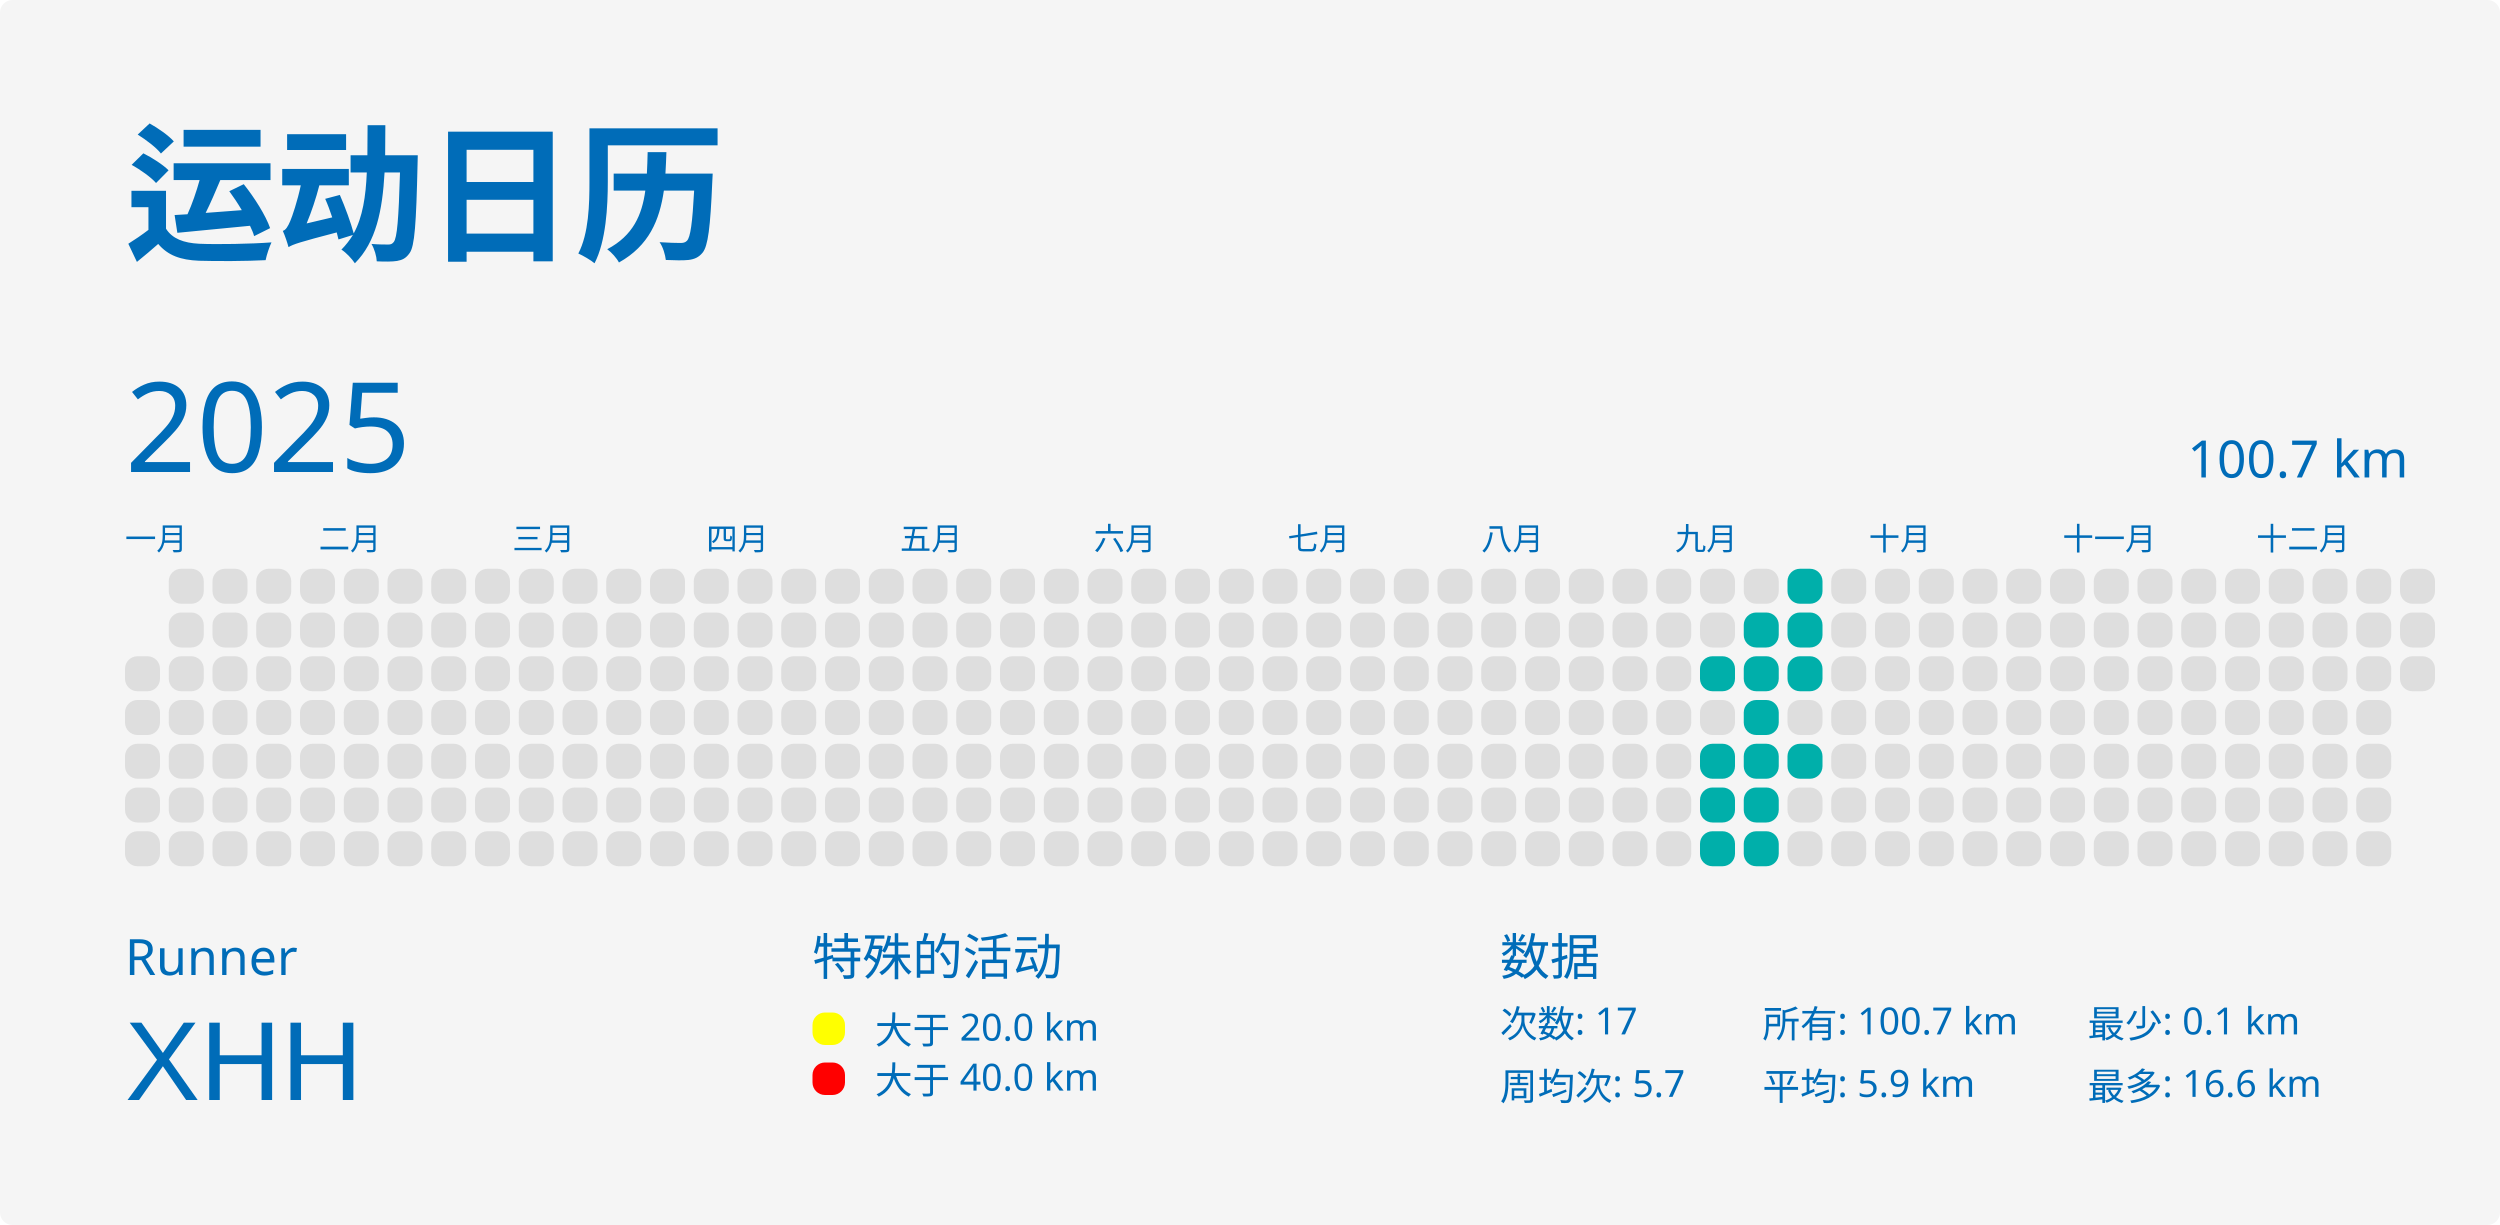
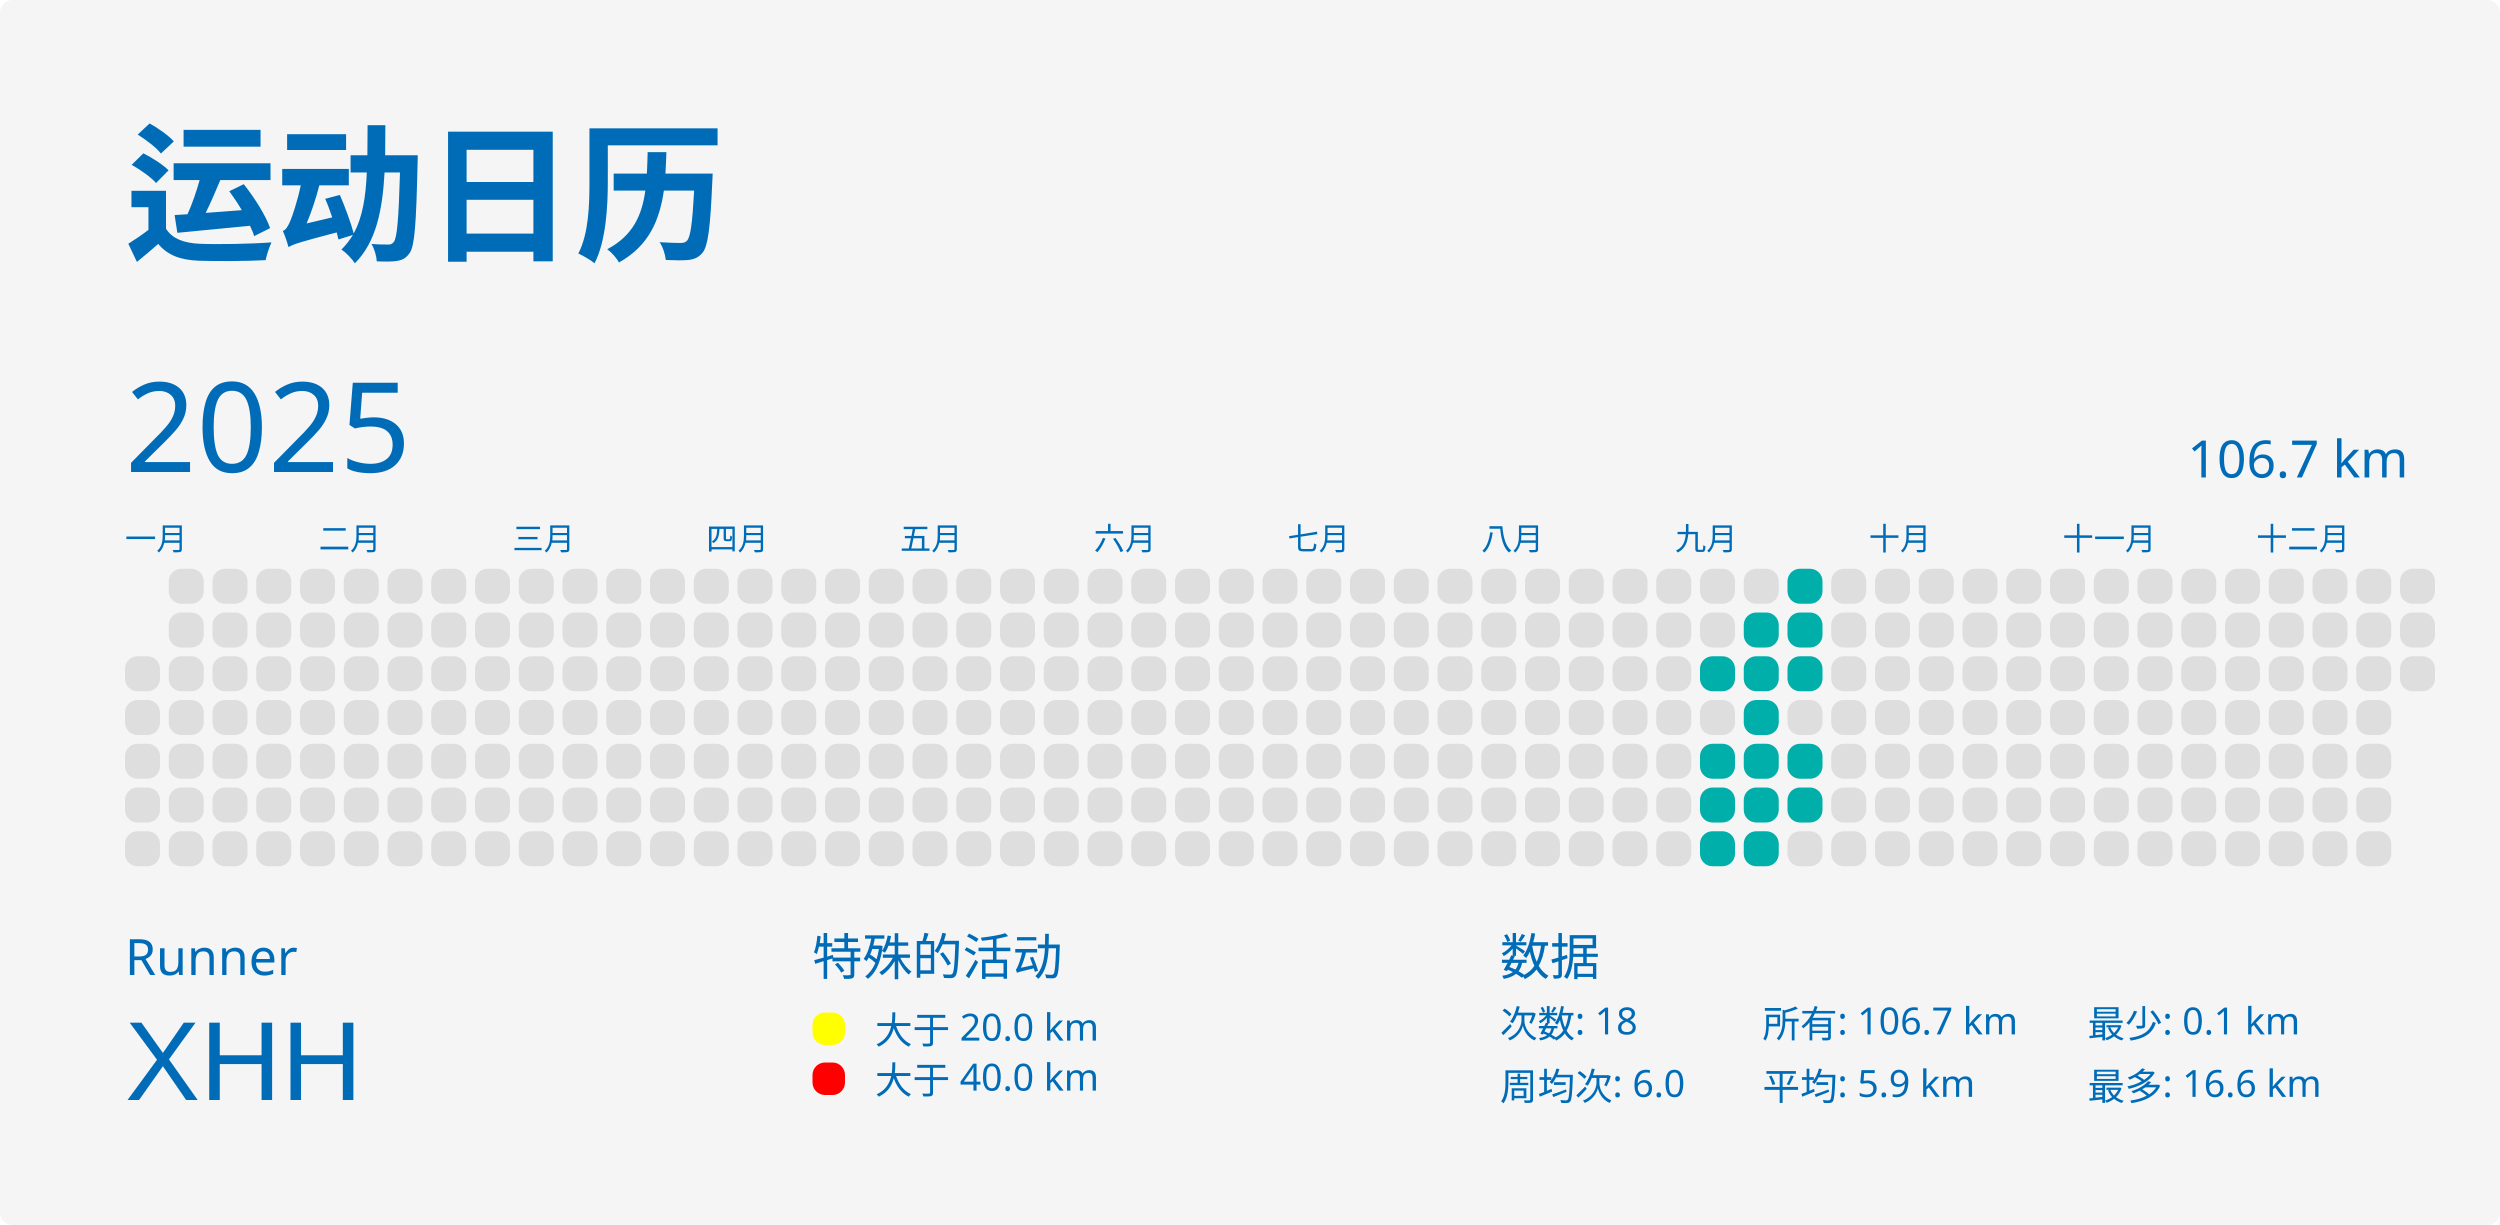
<svg xmlns="http://www.w3.org/2000/svg" baseProfile="full" height="98mm" version="1.1" viewBox="0,0,200,98" width="200mm">
  <defs />
  <rect fill="#f5f5f5" height="98" rx="1" ry="1" width="200" x="0" y="0" />
  <text fill="#006cb8" style="font-size:12px; font-family:MGI-Regular; font-weight:bold;" x="10" y="20">运动日历</text>
  <text fill="#006cb8" style="font-size:4px; font-family:MGI-Regular" x="10" y="78">Runner</text>
  <text fill="#006cb8" style="font-size:9px; font-family:Arial" x="10" y="88">XHH</text>
  <text fill="#006cb8" style="font-size:4px; font-family:MGI-Regular" x="65" y="78">特殊的活动</text>
  <rect fill="yellow" height="2.6" rx="1" ry="1" width="2.6" x="65" y="81" />
  <text fill="#006cb8" style="font-size:3px; font-family:MGI-Regular" x="70" y="83.5">大于 20.0 km</text>
  <rect fill="red" height="2.6" rx="1" ry="1" width="2.6" x="65" y="85" />
  <text fill="#006cb8" style="font-size:3px; font-family:MGI-Regular" x="70" y="87.5">大于 40.0 km</text>
  <text fill="#006cb8" style="font-size:4px; font-family:MGI-Regular" x="120" y="78">数据</text>
-   <text fill="#006cb8" style="font-size:3px; font-family:MGI-Regular" x="120" y="83">次数: 17</text>
-   <text fill="#006cb8" style="font-size:3px; font-family:MGI-Regular" x="120" y="88">周均次: 5.7</text>
-   <text fill="#006cb8" style="font-size:3px; font-family:MGI-Regular" x="141" y="83">所有: 100.7 km</text>
+   <text fill="#006cb8" style="font-size:3px; font-family:MGI-Regular" x="120" y="83">次数: 18</text>
+   <text fill="#006cb8" style="font-size:3px; font-family:MGI-Regular" x="120" y="88">周均次: 6.0</text>
+   <text fill="#006cb8" style="font-size:3px; font-family:MGI-Regular" x="141" y="83">所有: 106.7 km</text>
  <text fill="#006cb8" style="font-size:3px; font-family:MGI-Regular" x="141" y="88">平均: 5.9 km</text>
  <text fill="#006cb8" style="font-size:3px; font-family:MGI-Regular" x="167" y="83">最少: 0.1 km</text>
  <text fill="#006cb8" style="font-size:3px; font-family:MGI-Regular" x="167" y="88">最多: 16.6 km</text>
  <text dominant-baseline="hanging" fill="#006cb8" style="font-size:10.0px; font-family:MGI-Regular;" x="10" y="30">2025</text>
-   <text dominant-baseline="hanging" fill="#006cb8" style="font-size:4.125px; font-family:MGI-Regular;" x="175" y="35">100.7 km</text>
+   <text dominant-baseline="hanging" fill="#006cb8" style="font-size:4.125px; font-family:MGI-Regular;" x="175" y="35">106.7 km</text>
  <text fill="#006cb8" style="font-size:2.5px; font-family:MGI-Regular" x="10.0" y="44">一月</text>
  <text fill="#006cb8" style="font-size:2.5px; font-family:MGI-Regular" x="25.5" y="44">二月</text>
  <text fill="#006cb8" style="font-size:2.5px; font-family:MGI-Regular" x="41.0" y="44">三月</text>
  <text fill="#006cb8" style="font-size:2.5px; font-family:MGI-Regular" x="56.5" y="44">四月</text>
  <text fill="#006cb8" style="font-size:2.5px; font-family:MGI-Regular" x="72.0" y="44">五月</text>
  <text fill="#006cb8" style="font-size:2.5px; font-family:MGI-Regular" x="87.5" y="44">六月</text>
  <text fill="#006cb8" style="font-size:2.5px; font-family:MGI-Regular" x="103.0" y="44">七月</text>
  <text fill="#006cb8" style="font-size:2.5px; font-family:MGI-Regular" x="118.5" y="44">八月</text>
  <text fill="#006cb8" style="font-size:2.5px; font-family:MGI-Regular" x="134.0" y="44">九月</text>
  <text fill="#006cb8" style="font-size:2.5px; font-family:MGI-Regular" x="149.5" y="44">十月</text>
  <text fill="#006cb8" style="font-size:2.5px; font-family:MGI-Regular" x="165.0" y="44">十一月</text>
  <text fill="#006cb8" style="font-size:2.5px; font-family:MGI-Regular" x="180.5" y="44">十二月</text>
  <rect fill="#dedede" height="2.8" rx="1" ry="1" width="2.8" x="10.0" y="52.5" />
  <rect fill="#dedede" height="2.8" rx="1" ry="1" width="2.8" x="10.0" y="56.0" />
  <rect fill="#dedede" height="2.8" rx="1" ry="1" width="2.8" x="10.0" y="59.5" />
  <rect fill="#dedede" height="2.8" rx="1" ry="1" width="2.8" x="10.0" y="63.0" />
  <rect fill="#dedede" height="2.8" rx="1" ry="1" width="2.8" x="10.0" y="66.5" />
  <rect fill="#dedede" height="2.8" rx="1" ry="1" width="2.8" x="13.5" y="45.5" />
  <rect fill="#dedede" height="2.8" rx="1" ry="1" width="2.8" x="13.5" y="49.0" />
  <rect fill="#dedede" height="2.8" rx="1" ry="1" width="2.8" x="13.5" y="52.5" />
  <rect fill="#dedede" height="2.8" rx="1" ry="1" width="2.8" x="13.5" y="56.0" />
  <rect fill="#dedede" height="2.8" rx="1" ry="1" width="2.8" x="13.5" y="59.5" />
  <rect fill="#dedede" height="2.8" rx="1" ry="1" width="2.8" x="13.5" y="63.0" />
  <rect fill="#dedede" height="2.8" rx="1" ry="1" width="2.8" x="13.5" y="66.5" />
  <rect fill="#dedede" height="2.8" rx="1" ry="1" width="2.8" x="17.0" y="45.5" />
  <rect fill="#dedede" height="2.8" rx="1" ry="1" width="2.8" x="17.0" y="49.0" />
  <rect fill="#dedede" height="2.8" rx="1" ry="1" width="2.8" x="17.0" y="52.5" />
  <rect fill="#dedede" height="2.8" rx="1" ry="1" width="2.8" x="17.0" y="56.0" />
  <rect fill="#dedede" height="2.8" rx="1" ry="1" width="2.8" x="17.0" y="59.5" />
  <rect fill="#dedede" height="2.8" rx="1" ry="1" width="2.8" x="17.0" y="63.0" />
  <rect fill="#dedede" height="2.8" rx="1" ry="1" width="2.8" x="17.0" y="66.5" />
  <rect fill="#dedede" height="2.8" rx="1" ry="1" width="2.8" x="20.5" y="45.5" />
  <rect fill="#dedede" height="2.8" rx="1" ry="1" width="2.8" x="20.5" y="49.0" />
  <rect fill="#dedede" height="2.8" rx="1" ry="1" width="2.8" x="20.5" y="52.5" />
  <rect fill="#dedede" height="2.8" rx="1" ry="1" width="2.8" x="20.5" y="56.0" />
  <rect fill="#dedede" height="2.8" rx="1" ry="1" width="2.8" x="20.5" y="59.5" />
  <rect fill="#dedede" height="2.8" rx="1" ry="1" width="2.8" x="20.5" y="63.0" />
  <rect fill="#dedede" height="2.8" rx="1" ry="1" width="2.8" x="20.5" y="66.5" />
  <rect fill="#dedede" height="2.8" rx="1" ry="1" width="2.8" x="24.0" y="45.5" />
  <rect fill="#dedede" height="2.8" rx="1" ry="1" width="2.8" x="24.0" y="49.0" />
  <rect fill="#dedede" height="2.8" rx="1" ry="1" width="2.8" x="24.0" y="52.5" />
  <rect fill="#dedede" height="2.8" rx="1" ry="1" width="2.8" x="24.0" y="56.0" />
  <rect fill="#dedede" height="2.8" rx="1" ry="1" width="2.8" x="24.0" y="59.5" />
  <rect fill="#dedede" height="2.8" rx="1" ry="1" width="2.8" x="24.0" y="63.0" />
  <rect fill="#dedede" height="2.8" rx="1" ry="1" width="2.8" x="24.0" y="66.5" />
  <rect fill="#dedede" height="2.8" rx="1" ry="1" width="2.8" x="27.5" y="45.5" />
  <rect fill="#dedede" height="2.8" rx="1" ry="1" width="2.8" x="27.5" y="49.0" />
  <rect fill="#dedede" height="2.8" rx="1" ry="1" width="2.8" x="27.5" y="52.5" />
  <rect fill="#dedede" height="2.8" rx="1" ry="1" width="2.8" x="27.5" y="56.0" />
  <rect fill="#dedede" height="2.8" rx="1" ry="1" width="2.8" x="27.5" y="59.5" />
  <rect fill="#dedede" height="2.8" rx="1" ry="1" width="2.8" x="27.5" y="63.0" />
  <rect fill="#dedede" height="2.8" rx="1" ry="1" width="2.8" x="27.5" y="66.5" />
  <rect fill="#dedede" height="2.8" rx="1" ry="1" width="2.8" x="31.0" y="45.5" />
  <rect fill="#dedede" height="2.8" rx="1" ry="1" width="2.8" x="31.0" y="49.0" />
  <rect fill="#dedede" height="2.8" rx="1" ry="1" width="2.8" x="31.0" y="52.5" />
  <rect fill="#dedede" height="2.8" rx="1" ry="1" width="2.8" x="31.0" y="56.0" />
  <rect fill="#dedede" height="2.8" rx="1" ry="1" width="2.8" x="31.0" y="59.5" />
  <rect fill="#dedede" height="2.8" rx="1" ry="1" width="2.8" x="31.0" y="63.0" />
  <rect fill="#dedede" height="2.8" rx="1" ry="1" width="2.8" x="31.0" y="66.5" />
  <rect fill="#dedede" height="2.8" rx="1" ry="1" width="2.8" x="34.5" y="45.5" />
  <rect fill="#dedede" height="2.8" rx="1" ry="1" width="2.8" x="34.5" y="49.0" />
  <rect fill="#dedede" height="2.8" rx="1" ry="1" width="2.8" x="34.5" y="52.5" />
  <rect fill="#dedede" height="2.8" rx="1" ry="1" width="2.8" x="34.5" y="56.0" />
  <rect fill="#dedede" height="2.8" rx="1" ry="1" width="2.8" x="34.5" y="59.5" />
  <rect fill="#dedede" height="2.8" rx="1" ry="1" width="2.8" x="34.5" y="63.0" />
  <rect fill="#dedede" height="2.8" rx="1" ry="1" width="2.8" x="34.5" y="66.5" />
  <rect fill="#dedede" height="2.8" rx="1" ry="1" width="2.8" x="38.0" y="45.5" />
  <rect fill="#dedede" height="2.8" rx="1" ry="1" width="2.8" x="38.0" y="49.0" />
  <rect fill="#dedede" height="2.8" rx="1" ry="1" width="2.8" x="38.0" y="52.5" />
  <rect fill="#dedede" height="2.8" rx="1" ry="1" width="2.8" x="38.0" y="56.0" />
  <rect fill="#dedede" height="2.8" rx="1" ry="1" width="2.8" x="38.0" y="59.5" />
  <rect fill="#dedede" height="2.8" rx="1" ry="1" width="2.8" x="38.0" y="63.0" />
  <rect fill="#dedede" height="2.8" rx="1" ry="1" width="2.8" x="38.0" y="66.5" />
  <rect fill="#dedede" height="2.8" rx="1" ry="1" width="2.8" x="41.5" y="45.5" />
  <rect fill="#dedede" height="2.8" rx="1" ry="1" width="2.8" x="41.5" y="49.0" />
  <rect fill="#dedede" height="2.8" rx="1" ry="1" width="2.8" x="41.5" y="52.5" />
  <rect fill="#dedede" height="2.8" rx="1" ry="1" width="2.8" x="41.5" y="56.0" />
  <rect fill="#dedede" height="2.8" rx="1" ry="1" width="2.8" x="41.5" y="59.5" />
  <rect fill="#dedede" height="2.8" rx="1" ry="1" width="2.8" x="41.5" y="63.0" />
  <rect fill="#dedede" height="2.8" rx="1" ry="1" width="2.8" x="41.5" y="66.5" />
  <rect fill="#dedede" height="2.8" rx="1" ry="1" width="2.8" x="45.0" y="45.5" />
  <rect fill="#dedede" height="2.8" rx="1" ry="1" width="2.8" x="45.0" y="49.0" />
  <rect fill="#dedede" height="2.8" rx="1" ry="1" width="2.8" x="45.0" y="52.5" />
  <rect fill="#dedede" height="2.8" rx="1" ry="1" width="2.8" x="45.0" y="56.0" />
  <rect fill="#dedede" height="2.8" rx="1" ry="1" width="2.8" x="45.0" y="59.5" />
  <rect fill="#dedede" height="2.8" rx="1" ry="1" width="2.8" x="45.0" y="63.0" />
  <rect fill="#dedede" height="2.8" rx="1" ry="1" width="2.8" x="45.0" y="66.5" />
  <rect fill="#dedede" height="2.8" rx="1" ry="1" width="2.8" x="48.5" y="45.5" />
  <rect fill="#dedede" height="2.8" rx="1" ry="1" width="2.8" x="48.5" y="49.0" />
  <rect fill="#dedede" height="2.8" rx="1" ry="1" width="2.8" x="48.5" y="52.5" />
  <rect fill="#dedede" height="2.8" rx="1" ry="1" width="2.8" x="48.5" y="56.0" />
  <rect fill="#dedede" height="2.8" rx="1" ry="1" width="2.8" x="48.5" y="59.5" />
  <rect fill="#dedede" height="2.8" rx="1" ry="1" width="2.8" x="48.5" y="63.0" />
  <rect fill="#dedede" height="2.8" rx="1" ry="1" width="2.8" x="48.5" y="66.5" />
  <rect fill="#dedede" height="2.8" rx="1" ry="1" width="2.8" x="52.0" y="45.5" />
  <rect fill="#dedede" height="2.8" rx="1" ry="1" width="2.8" x="52.0" y="49.0" />
  <rect fill="#dedede" height="2.8" rx="1" ry="1" width="2.8" x="52.0" y="52.5" />
  <rect fill="#dedede" height="2.8" rx="1" ry="1" width="2.8" x="52.0" y="56.0" />
  <rect fill="#dedede" height="2.8" rx="1" ry="1" width="2.8" x="52.0" y="59.5" />
  <rect fill="#dedede" height="2.8" rx="1" ry="1" width="2.8" x="52.0" y="63.0" />
  <rect fill="#dedede" height="2.8" rx="1" ry="1" width="2.8" x="52.0" y="66.5" />
  <rect fill="#dedede" height="2.8" rx="1" ry="1" width="2.8" x="55.5" y="45.5" />
  <rect fill="#dedede" height="2.8" rx="1" ry="1" width="2.8" x="55.5" y="49.0" />
  <rect fill="#dedede" height="2.8" rx="1" ry="1" width="2.8" x="55.5" y="52.5" />
  <rect fill="#dedede" height="2.8" rx="1" ry="1" width="2.8" x="55.5" y="56.0" />
  <rect fill="#dedede" height="2.8" rx="1" ry="1" width="2.8" x="55.5" y="59.5" />
  <rect fill="#dedede" height="2.8" rx="1" ry="1" width="2.8" x="55.5" y="63.0" />
  <rect fill="#dedede" height="2.8" rx="1" ry="1" width="2.8" x="55.5" y="66.5" />
  <rect fill="#dedede" height="2.8" rx="1" ry="1" width="2.8" x="59.0" y="45.5" />
  <rect fill="#dedede" height="2.8" rx="1" ry="1" width="2.8" x="59.0" y="49.0" />
  <rect fill="#dedede" height="2.8" rx="1" ry="1" width="2.8" x="59.0" y="52.5" />
  <rect fill="#dedede" height="2.8" rx="1" ry="1" width="2.8" x="59.0" y="56.0" />
  <rect fill="#dedede" height="2.8" rx="1" ry="1" width="2.8" x="59.0" y="59.5" />
  <rect fill="#dedede" height="2.8" rx="1" ry="1" width="2.8" x="59.0" y="63.0" />
  <rect fill="#dedede" height="2.8" rx="1" ry="1" width="2.8" x="59.0" y="66.5" />
  <rect fill="#dedede" height="2.8" rx="1" ry="1" width="2.8" x="62.5" y="45.5" />
  <rect fill="#dedede" height="2.8" rx="1" ry="1" width="2.8" x="62.5" y="49.0" />
  <rect fill="#dedede" height="2.8" rx="1" ry="1" width="2.8" x="62.5" y="52.5" />
  <rect fill="#dedede" height="2.8" rx="1" ry="1" width="2.8" x="62.5" y="56.0" />
  <rect fill="#dedede" height="2.8" rx="1" ry="1" width="2.8" x="62.5" y="59.5" />
  <rect fill="#dedede" height="2.8" rx="1" ry="1" width="2.8" x="62.5" y="63.0" />
  <rect fill="#dedede" height="2.8" rx="1" ry="1" width="2.8" x="62.5" y="66.5" />
  <rect fill="#dedede" height="2.8" rx="1" ry="1" width="2.8" x="66.0" y="45.5" />
  <rect fill="#dedede" height="2.8" rx="1" ry="1" width="2.8" x="66.0" y="49.0" />
  <rect fill="#dedede" height="2.8" rx="1" ry="1" width="2.8" x="66.0" y="52.5" />
  <rect fill="#dedede" height="2.8" rx="1" ry="1" width="2.8" x="66.0" y="56.0" />
  <rect fill="#dedede" height="2.8" rx="1" ry="1" width="2.8" x="66.0" y="59.5" />
  <rect fill="#dedede" height="2.8" rx="1" ry="1" width="2.8" x="66.0" y="63.0" />
  <rect fill="#dedede" height="2.8" rx="1" ry="1" width="2.8" x="66.0" y="66.5" />
  <rect fill="#dedede" height="2.8" rx="1" ry="1" width="2.8" x="69.5" y="45.5" />
  <rect fill="#dedede" height="2.8" rx="1" ry="1" width="2.8" x="69.5" y="49.0" />
  <rect fill="#dedede" height="2.8" rx="1" ry="1" width="2.8" x="69.5" y="52.5" />
  <rect fill="#dedede" height="2.8" rx="1" ry="1" width="2.8" x="69.5" y="56.0" />
  <rect fill="#dedede" height="2.8" rx="1" ry="1" width="2.8" x="69.5" y="59.5" />
  <rect fill="#dedede" height="2.8" rx="1" ry="1" width="2.8" x="69.5" y="63.0" />
  <rect fill="#dedede" height="2.8" rx="1" ry="1" width="2.8" x="69.5" y="66.5" />
  <rect fill="#dedede" height="2.8" rx="1" ry="1" width="2.8" x="73.0" y="45.5" />
  <rect fill="#dedede" height="2.8" rx="1" ry="1" width="2.8" x="73.0" y="49.0" />
  <rect fill="#dedede" height="2.8" rx="1" ry="1" width="2.8" x="73.0" y="52.5" />
  <rect fill="#dedede" height="2.8" rx="1" ry="1" width="2.8" x="73.0" y="56.0" />
  <rect fill="#dedede" height="2.8" rx="1" ry="1" width="2.8" x="73.0" y="59.5" />
  <rect fill="#dedede" height="2.8" rx="1" ry="1" width="2.8" x="73.0" y="63.0" />
  <rect fill="#dedede" height="2.8" rx="1" ry="1" width="2.8" x="73.0" y="66.5" />
  <rect fill="#dedede" height="2.8" rx="1" ry="1" width="2.8" x="76.5" y="45.5" />
  <rect fill="#dedede" height="2.8" rx="1" ry="1" width="2.8" x="76.5" y="49.0" />
  <rect fill="#dedede" height="2.8" rx="1" ry="1" width="2.8" x="76.5" y="52.5" />
  <rect fill="#dedede" height="2.8" rx="1" ry="1" width="2.8" x="76.5" y="56.0" />
  <rect fill="#dedede" height="2.8" rx="1" ry="1" width="2.8" x="76.5" y="59.5" />
  <rect fill="#dedede" height="2.8" rx="1" ry="1" width="2.8" x="76.5" y="63.0" />
  <rect fill="#dedede" height="2.8" rx="1" ry="1" width="2.8" x="76.5" y="66.5" />
  <rect fill="#dedede" height="2.8" rx="1" ry="1" width="2.8" x="80.0" y="45.5" />
  <rect fill="#dedede" height="2.8" rx="1" ry="1" width="2.8" x="80.0" y="49.0" />
  <rect fill="#dedede" height="2.8" rx="1" ry="1" width="2.8" x="80.0" y="52.5" />
  <rect fill="#dedede" height="2.8" rx="1" ry="1" width="2.8" x="80.0" y="56.0" />
  <rect fill="#dedede" height="2.8" rx="1" ry="1" width="2.8" x="80.0" y="59.5" />
  <rect fill="#dedede" height="2.8" rx="1" ry="1" width="2.8" x="80.0" y="63.0" />
  <rect fill="#dedede" height="2.8" rx="1" ry="1" width="2.8" x="80.0" y="66.5" />
  <rect fill="#dedede" height="2.8" rx="1" ry="1" width="2.8" x="83.5" y="45.5" />
  <rect fill="#dedede" height="2.8" rx="1" ry="1" width="2.8" x="83.5" y="49.0" />
  <rect fill="#dedede" height="2.8" rx="1" ry="1" width="2.8" x="83.5" y="52.5" />
  <rect fill="#dedede" height="2.8" rx="1" ry="1" width="2.8" x="83.5" y="56.0" />
  <rect fill="#dedede" height="2.8" rx="1" ry="1" width="2.8" x="83.5" y="59.5" />
  <rect fill="#dedede" height="2.8" rx="1" ry="1" width="2.8" x="83.5" y="63.0" />
  <rect fill="#dedede" height="2.8" rx="1" ry="1" width="2.8" x="83.5" y="66.5" />
  <rect fill="#dedede" height="2.8" rx="1" ry="1" width="2.8" x="87.0" y="45.5" />
  <rect fill="#dedede" height="2.8" rx="1" ry="1" width="2.8" x="87.0" y="49.0" />
  <rect fill="#dedede" height="2.8" rx="1" ry="1" width="2.8" x="87.0" y="52.5" />
  <rect fill="#dedede" height="2.8" rx="1" ry="1" width="2.8" x="87.0" y="56.0" />
  <rect fill="#dedede" height="2.8" rx="1" ry="1" width="2.8" x="87.0" y="59.5" />
  <rect fill="#dedede" height="2.8" rx="1" ry="1" width="2.8" x="87.0" y="63.0" />
  <rect fill="#dedede" height="2.8" rx="1" ry="1" width="2.8" x="87.0" y="66.5" />
  <rect fill="#dedede" height="2.8" rx="1" ry="1" width="2.8" x="90.5" y="45.5" />
  <rect fill="#dedede" height="2.8" rx="1" ry="1" width="2.8" x="90.5" y="49.0" />
  <rect fill="#dedede" height="2.8" rx="1" ry="1" width="2.8" x="90.5" y="52.5" />
  <rect fill="#dedede" height="2.8" rx="1" ry="1" width="2.8" x="90.5" y="56.0" />
  <rect fill="#dedede" height="2.8" rx="1" ry="1" width="2.8" x="90.5" y="59.5" />
  <rect fill="#dedede" height="2.8" rx="1" ry="1" width="2.8" x="90.5" y="63.0" />
  <rect fill="#dedede" height="2.8" rx="1" ry="1" width="2.8" x="90.5" y="66.5" />
  <rect fill="#dedede" height="2.8" rx="1" ry="1" width="2.8" x="94.0" y="45.5" />
  <rect fill="#dedede" height="2.8" rx="1" ry="1" width="2.8" x="94.0" y="49.0" />
  <rect fill="#dedede" height="2.8" rx="1" ry="1" width="2.8" x="94.0" y="52.5" />
  <rect fill="#dedede" height="2.8" rx="1" ry="1" width="2.8" x="94.0" y="56.0" />
  <rect fill="#dedede" height="2.8" rx="1" ry="1" width="2.8" x="94.0" y="59.5" />
  <rect fill="#dedede" height="2.8" rx="1" ry="1" width="2.8" x="94.0" y="63.0" />
  <rect fill="#dedede" height="2.8" rx="1" ry="1" width="2.8" x="94.0" y="66.5" />
  <rect fill="#dedede" height="2.8" rx="1" ry="1" width="2.8" x="97.5" y="45.5" />
  <rect fill="#dedede" height="2.8" rx="1" ry="1" width="2.8" x="97.5" y="49.0" />
  <rect fill="#dedede" height="2.8" rx="1" ry="1" width="2.8" x="97.5" y="52.5" />
  <rect fill="#dedede" height="2.8" rx="1" ry="1" width="2.8" x="97.5" y="56.0" />
  <rect fill="#dedede" height="2.8" rx="1" ry="1" width="2.8" x="97.5" y="59.5" />
  <rect fill="#dedede" height="2.8" rx="1" ry="1" width="2.8" x="97.5" y="63.0" />
  <rect fill="#dedede" height="2.8" rx="1" ry="1" width="2.8" x="97.5" y="66.5" />
  <rect fill="#dedede" height="2.8" rx="1" ry="1" width="2.8" x="101.0" y="45.5" />
  <rect fill="#dedede" height="2.8" rx="1" ry="1" width="2.8" x="101.0" y="49.0" />
  <rect fill="#dedede" height="2.8" rx="1" ry="1" width="2.8" x="101.0" y="52.5" />
  <rect fill="#dedede" height="2.8" rx="1" ry="1" width="2.8" x="101.0" y="56.0" />
  <rect fill="#dedede" height="2.8" rx="1" ry="1" width="2.8" x="101.0" y="59.5" />
  <rect fill="#dedede" height="2.8" rx="1" ry="1" width="2.8" x="101.0" y="63.0" />
  <rect fill="#dedede" height="2.8" rx="1" ry="1" width="2.8" x="101.0" y="66.5" />
  <rect fill="#dedede" height="2.8" rx="1" ry="1" width="2.8" x="104.5" y="45.5" />
  <rect fill="#dedede" height="2.8" rx="1" ry="1" width="2.8" x="104.5" y="49.0" />
  <rect fill="#dedede" height="2.8" rx="1" ry="1" width="2.8" x="104.5" y="52.5" />
  <rect fill="#dedede" height="2.8" rx="1" ry="1" width="2.8" x="104.5" y="56.0" />
  <rect fill="#dedede" height="2.8" rx="1" ry="1" width="2.8" x="104.5" y="59.5" />
  <rect fill="#dedede" height="2.8" rx="1" ry="1" width="2.8" x="104.5" y="63.0" />
  <rect fill="#dedede" height="2.8" rx="1" ry="1" width="2.8" x="104.5" y="66.5" />
  <rect fill="#dedede" height="2.8" rx="1" ry="1" width="2.8" x="108.0" y="45.5" />
  <rect fill="#dedede" height="2.8" rx="1" ry="1" width="2.8" x="108.0" y="49.0" />
  <rect fill="#dedede" height="2.8" rx="1" ry="1" width="2.8" x="108.0" y="52.5" />
  <rect fill="#dedede" height="2.8" rx="1" ry="1" width="2.8" x="108.0" y="56.0" />
  <rect fill="#dedede" height="2.8" rx="1" ry="1" width="2.8" x="108.0" y="59.5" />
  <rect fill="#dedede" height="2.8" rx="1" ry="1" width="2.8" x="108.0" y="63.0" />
  <rect fill="#dedede" height="2.8" rx="1" ry="1" width="2.8" x="108.0" y="66.5" />
  <rect fill="#dedede" height="2.8" rx="1" ry="1" width="2.8" x="111.5" y="45.5" />
  <rect fill="#dedede" height="2.8" rx="1" ry="1" width="2.8" x="111.5" y="49.0" />
  <rect fill="#dedede" height="2.8" rx="1" ry="1" width="2.8" x="111.5" y="52.5" />
  <rect fill="#dedede" height="2.8" rx="1" ry="1" width="2.8" x="111.5" y="56.0" />
  <rect fill="#dedede" height="2.8" rx="1" ry="1" width="2.8" x="111.5" y="59.5" />
  <rect fill="#dedede" height="2.8" rx="1" ry="1" width="2.8" x="111.5" y="63.0" />
  <rect fill="#dedede" height="2.8" rx="1" ry="1" width="2.8" x="111.5" y="66.5" />
  <rect fill="#dedede" height="2.8" rx="1" ry="1" width="2.8" x="115.0" y="45.5" />
  <rect fill="#dedede" height="2.8" rx="1" ry="1" width="2.8" x="115.0" y="49.0" />
  <rect fill="#dedede" height="2.8" rx="1" ry="1" width="2.8" x="115.0" y="52.5" />
  <rect fill="#dedede" height="2.8" rx="1" ry="1" width="2.8" x="115.0" y="56.0" />
  <rect fill="#dedede" height="2.8" rx="1" ry="1" width="2.8" x="115.0" y="59.5" />
  <rect fill="#dedede" height="2.8" rx="1" ry="1" width="2.8" x="115.0" y="63.0" />
  <rect fill="#dedede" height="2.8" rx="1" ry="1" width="2.8" x="115.0" y="66.5" />
  <rect fill="#dedede" height="2.8" rx="1" ry="1" width="2.8" x="118.5" y="45.5" />
  <rect fill="#dedede" height="2.8" rx="1" ry="1" width="2.8" x="118.5" y="49.0" />
  <rect fill="#dedede" height="2.8" rx="1" ry="1" width="2.8" x="118.5" y="52.5" />
  <rect fill="#dedede" height="2.8" rx="1" ry="1" width="2.8" x="118.5" y="56.0" />
  <rect fill="#dedede" height="2.8" rx="1" ry="1" width="2.8" x="118.5" y="59.5" />
  <rect fill="#dedede" height="2.8" rx="1" ry="1" width="2.8" x="118.5" y="63.0" />
  <rect fill="#dedede" height="2.8" rx="1" ry="1" width="2.8" x="118.5" y="66.5" />
  <rect fill="#dedede" height="2.8" rx="1" ry="1" width="2.8" x="122.0" y="45.5" />
  <rect fill="#dedede" height="2.8" rx="1" ry="1" width="2.8" x="122.0" y="49.0" />
  <rect fill="#dedede" height="2.8" rx="1" ry="1" width="2.8" x="122.0" y="52.5" />
  <rect fill="#dedede" height="2.8" rx="1" ry="1" width="2.8" x="122.0" y="56.0" />
  <rect fill="#dedede" height="2.8" rx="1" ry="1" width="2.8" x="122.0" y="59.5" />
  <rect fill="#dedede" height="2.8" rx="1" ry="1" width="2.8" x="122.0" y="63.0" />
  <rect fill="#dedede" height="2.8" rx="1" ry="1" width="2.8" x="122.0" y="66.5" />
  <rect fill="#dedede" height="2.8" rx="1" ry="1" width="2.8" x="125.5" y="45.5" />
  <rect fill="#dedede" height="2.8" rx="1" ry="1" width="2.8" x="125.5" y="49.0" />
  <rect fill="#dedede" height="2.8" rx="1" ry="1" width="2.8" x="125.5" y="52.5" />
  <rect fill="#dedede" height="2.8" rx="1" ry="1" width="2.8" x="125.5" y="56.0" />
  <rect fill="#dedede" height="2.8" rx="1" ry="1" width="2.8" x="125.5" y="59.5" />
  <rect fill="#dedede" height="2.8" rx="1" ry="1" width="2.8" x="125.5" y="63.0" />
  <rect fill="#dedede" height="2.8" rx="1" ry="1" width="2.8" x="125.5" y="66.5" />
  <rect fill="#dedede" height="2.8" rx="1" ry="1" width="2.8" x="129.0" y="45.5" />
  <rect fill="#dedede" height="2.8" rx="1" ry="1" width="2.8" x="129.0" y="49.0" />
  <rect fill="#dedede" height="2.8" rx="1" ry="1" width="2.8" x="129.0" y="52.5" />
  <rect fill="#dedede" height="2.8" rx="1" ry="1" width="2.8" x="129.0" y="56.0" />
  <rect fill="#dedede" height="2.8" rx="1" ry="1" width="2.8" x="129.0" y="59.5" />
  <rect fill="#dedede" height="2.8" rx="1" ry="1" width="2.8" x="129.0" y="63.0" />
  <rect fill="#dedede" height="2.8" rx="1" ry="1" width="2.8" x="129.0" y="66.5" />
  <rect fill="#dedede" height="2.8" rx="1" ry="1" width="2.8" x="132.5" y="45.5" />
  <rect fill="#dedede" height="2.8" rx="1" ry="1" width="2.8" x="132.5" y="49.0" />
  <rect fill="#dedede" height="2.8" rx="1" ry="1" width="2.8" x="132.5" y="52.5" />
  <rect fill="#dedede" height="2.8" rx="1" ry="1" width="2.8" x="132.5" y="56.0" />
  <rect fill="#dedede" height="2.8" rx="1" ry="1" width="2.8" x="132.5" y="59.5" />
  <rect fill="#dedede" height="2.8" rx="1" ry="1" width="2.8" x="132.5" y="63.0" />
  <rect fill="#dedede" height="2.8" rx="1" ry="1" width="2.8" x="132.5" y="66.5" />
  <rect fill="#dedede" height="2.8" rx="1" ry="1" width="2.8" x="136.0" y="45.5" />
  <rect fill="#dedede" height="2.8" rx="1" ry="1" width="2.8" x="136.0" y="49.0" />
  <rect fill="#00AFAA" height="2.8" rx="1" ry="1" width="2.8" x="136.0" y="52.5" />
  <rect fill="#dedede" height="2.8" rx="1" ry="1" width="2.8" x="136.0" y="56.0" />
  <rect fill="#00AFAA" height="2.8" rx="1" ry="1" width="2.8" x="136.0" y="59.5" />
  <rect fill="#00AFAA" height="2.8" rx="1" ry="1" width="2.8" x="136.0" y="63.0" />
  <rect fill="#00AFAA" height="2.8" rx="1" ry="1" width="2.8" x="136.0" y="66.5" />
  <rect fill="#dedede" height="2.8" rx="1" ry="1" width="2.8" x="139.5" y="45.5" />
  <rect fill="#00AFAA" height="2.8" rx="1" ry="1" width="2.8" x="139.5" y="49.0" />
  <rect fill="#00AFAA" height="2.8" rx="1" ry="1" width="2.8" x="139.5" y="52.5" />
  <rect fill="#00AFAA" height="2.8" rx="1" ry="1" width="2.8" x="139.5" y="56.0" />
  <rect fill="#00AFAA" height="2.8" rx="1" ry="1" width="2.8" x="139.5" y="59.5" />
  <rect fill="#00AFAA" height="2.8" rx="1" ry="1" width="2.8" x="139.5" y="63.0" />
  <rect fill="#00AFAA" height="2.8" rx="1" ry="1" width="2.8" x="139.5" y="66.5" />
  <rect fill="#00AFAA" height="2.8" rx="1" ry="1" width="2.8" x="143.0" y="45.5" />
  <rect fill="#00AFAA" height="2.8" rx="1" ry="1" width="2.8" x="143.0" y="49.0" />
  <rect fill="#00AFAA" height="2.8" rx="1" ry="1" width="2.8" x="143.0" y="52.5" />
  <rect fill="#dedede" height="2.8" rx="1" ry="1" width="2.8" x="143.0" y="56.0" />
  <rect fill="#00AFAA" height="2.8" rx="1" ry="1" width="2.8" x="143.0" y="59.5" />
-   <rect fill="#dedede" height="2.8" rx="1" ry="1" width="2.8" x="143.0" y="63.0" />
+   <rect fill="#00AFAA" height="2.8" rx="1" ry="1" width="2.8" x="143.0" y="63.0" />
  <rect fill="#dedede" height="2.8" rx="1" ry="1" width="2.8" x="143.0" y="66.5" />
  <rect fill="#dedede" height="2.8" rx="1" ry="1" width="2.8" x="146.5" y="45.5" />
  <rect fill="#dedede" height="2.8" rx="1" ry="1" width="2.8" x="146.5" y="49.0" />
  <rect fill="#dedede" height="2.8" rx="1" ry="1" width="2.8" x="146.5" y="52.5" />
  <rect fill="#dedede" height="2.8" rx="1" ry="1" width="2.8" x="146.5" y="56.0" />
  <rect fill="#dedede" height="2.8" rx="1" ry="1" width="2.8" x="146.5" y="59.5" />
  <rect fill="#dedede" height="2.8" rx="1" ry="1" width="2.8" x="146.5" y="63.0" />
  <rect fill="#dedede" height="2.8" rx="1" ry="1" width="2.8" x="146.5" y="66.5" />
  <rect fill="#dedede" height="2.8" rx="1" ry="1" width="2.8" x="150.0" y="45.5" />
  <rect fill="#dedede" height="2.8" rx="1" ry="1" width="2.8" x="150.0" y="49.0" />
  <rect fill="#dedede" height="2.8" rx="1" ry="1" width="2.8" x="150.0" y="52.5" />
  <rect fill="#dedede" height="2.8" rx="1" ry="1" width="2.8" x="150.0" y="56.0" />
  <rect fill="#dedede" height="2.8" rx="1" ry="1" width="2.8" x="150.0" y="59.5" />
  <rect fill="#dedede" height="2.8" rx="1" ry="1" width="2.8" x="150.0" y="63.0" />
  <rect fill="#dedede" height="2.8" rx="1" ry="1" width="2.8" x="150.0" y="66.5" />
  <rect fill="#dedede" height="2.8" rx="1" ry="1" width="2.8" x="153.5" y="45.5" />
  <rect fill="#dedede" height="2.8" rx="1" ry="1" width="2.8" x="153.5" y="49.0" />
  <rect fill="#dedede" height="2.8" rx="1" ry="1" width="2.8" x="153.5" y="52.5" />
  <rect fill="#dedede" height="2.8" rx="1" ry="1" width="2.8" x="153.5" y="56.0" />
  <rect fill="#dedede" height="2.8" rx="1" ry="1" width="2.8" x="153.5" y="59.5" />
  <rect fill="#dedede" height="2.8" rx="1" ry="1" width="2.8" x="153.5" y="63.0" />
  <rect fill="#dedede" height="2.8" rx="1" ry="1" width="2.8" x="153.5" y="66.5" />
  <rect fill="#dedede" height="2.8" rx="1" ry="1" width="2.8" x="157.0" y="45.5" />
  <rect fill="#dedede" height="2.8" rx="1" ry="1" width="2.8" x="157.0" y="49.0" />
  <rect fill="#dedede" height="2.8" rx="1" ry="1" width="2.8" x="157.0" y="52.5" />
  <rect fill="#dedede" height="2.8" rx="1" ry="1" width="2.8" x="157.0" y="56.0" />
  <rect fill="#dedede" height="2.8" rx="1" ry="1" width="2.8" x="157.0" y="59.5" />
  <rect fill="#dedede" height="2.8" rx="1" ry="1" width="2.8" x="157.0" y="63.0" />
  <rect fill="#dedede" height="2.8" rx="1" ry="1" width="2.8" x="157.0" y="66.5" />
  <rect fill="#dedede" height="2.8" rx="1" ry="1" width="2.8" x="160.5" y="45.5" />
  <rect fill="#dedede" height="2.8" rx="1" ry="1" width="2.8" x="160.5" y="49.0" />
  <rect fill="#dedede" height="2.8" rx="1" ry="1" width="2.8" x="160.5" y="52.5" />
  <rect fill="#dedede" height="2.8" rx="1" ry="1" width="2.8" x="160.5" y="56.0" />
  <rect fill="#dedede" height="2.8" rx="1" ry="1" width="2.8" x="160.5" y="59.5" />
  <rect fill="#dedede" height="2.8" rx="1" ry="1" width="2.8" x="160.5" y="63.0" />
  <rect fill="#dedede" height="2.8" rx="1" ry="1" width="2.8" x="160.5" y="66.5" />
  <rect fill="#dedede" height="2.8" rx="1" ry="1" width="2.8" x="164.0" y="45.5" />
  <rect fill="#dedede" height="2.8" rx="1" ry="1" width="2.8" x="164.0" y="49.0" />
  <rect fill="#dedede" height="2.8" rx="1" ry="1" width="2.8" x="164.0" y="52.5" />
  <rect fill="#dedede" height="2.8" rx="1" ry="1" width="2.8" x="164.0" y="56.0" />
  <rect fill="#dedede" height="2.8" rx="1" ry="1" width="2.8" x="164.0" y="59.5" />
  <rect fill="#dedede" height="2.8" rx="1" ry="1" width="2.8" x="164.0" y="63.0" />
  <rect fill="#dedede" height="2.8" rx="1" ry="1" width="2.8" x="164.0" y="66.5" />
  <rect fill="#dedede" height="2.8" rx="1" ry="1" width="2.8" x="167.5" y="45.5" />
  <rect fill="#dedede" height="2.8" rx="1" ry="1" width="2.8" x="167.5" y="49.0" />
  <rect fill="#dedede" height="2.8" rx="1" ry="1" width="2.8" x="167.5" y="52.5" />
  <rect fill="#dedede" height="2.8" rx="1" ry="1" width="2.8" x="167.5" y="56.0" />
  <rect fill="#dedede" height="2.8" rx="1" ry="1" width="2.8" x="167.5" y="59.5" />
  <rect fill="#dedede" height="2.8" rx="1" ry="1" width="2.8" x="167.5" y="63.0" />
  <rect fill="#dedede" height="2.8" rx="1" ry="1" width="2.8" x="167.5" y="66.5" />
  <rect fill="#dedede" height="2.8" rx="1" ry="1" width="2.8" x="171.0" y="45.5" />
  <rect fill="#dedede" height="2.8" rx="1" ry="1" width="2.8" x="171.0" y="49.0" />
  <rect fill="#dedede" height="2.8" rx="1" ry="1" width="2.8" x="171.0" y="52.5" />
  <rect fill="#dedede" height="2.8" rx="1" ry="1" width="2.8" x="171.0" y="56.0" />
  <rect fill="#dedede" height="2.8" rx="1" ry="1" width="2.8" x="171.0" y="59.5" />
  <rect fill="#dedede" height="2.8" rx="1" ry="1" width="2.8" x="171.0" y="63.0" />
  <rect fill="#dedede" height="2.8" rx="1" ry="1" width="2.8" x="171.0" y="66.5" />
  <rect fill="#dedede" height="2.8" rx="1" ry="1" width="2.8" x="174.5" y="45.5" />
  <rect fill="#dedede" height="2.8" rx="1" ry="1" width="2.8" x="174.5" y="49.0" />
  <rect fill="#dedede" height="2.8" rx="1" ry="1" width="2.8" x="174.5" y="52.5" />
  <rect fill="#dedede" height="2.8" rx="1" ry="1" width="2.8" x="174.5" y="56.0" />
  <rect fill="#dedede" height="2.8" rx="1" ry="1" width="2.8" x="174.5" y="59.5" />
  <rect fill="#dedede" height="2.8" rx="1" ry="1" width="2.8" x="174.5" y="63.0" />
  <rect fill="#dedede" height="2.8" rx="1" ry="1" width="2.8" x="174.5" y="66.5" />
  <rect fill="#dedede" height="2.8" rx="1" ry="1" width="2.8" x="178.0" y="45.5" />
  <rect fill="#dedede" height="2.8" rx="1" ry="1" width="2.8" x="178.0" y="49.0" />
  <rect fill="#dedede" height="2.8" rx="1" ry="1" width="2.8" x="178.0" y="52.5" />
  <rect fill="#dedede" height="2.8" rx="1" ry="1" width="2.8" x="178.0" y="56.0" />
  <rect fill="#dedede" height="2.8" rx="1" ry="1" width="2.8" x="178.0" y="59.5" />
  <rect fill="#dedede" height="2.8" rx="1" ry="1" width="2.8" x="178.0" y="63.0" />
  <rect fill="#dedede" height="2.8" rx="1" ry="1" width="2.8" x="178.0" y="66.5" />
  <rect fill="#dedede" height="2.8" rx="1" ry="1" width="2.8" x="181.5" y="45.5" />
  <rect fill="#dedede" height="2.8" rx="1" ry="1" width="2.8" x="181.5" y="49.0" />
  <rect fill="#dedede" height="2.8" rx="1" ry="1" width="2.8" x="181.5" y="52.5" />
  <rect fill="#dedede" height="2.8" rx="1" ry="1" width="2.8" x="181.5" y="56.0" />
  <rect fill="#dedede" height="2.8" rx="1" ry="1" width="2.8" x="181.5" y="59.5" />
  <rect fill="#dedede" height="2.8" rx="1" ry="1" width="2.8" x="181.5" y="63.0" />
  <rect fill="#dedede" height="2.8" rx="1" ry="1" width="2.8" x="181.5" y="66.5" />
  <rect fill="#dedede" height="2.8" rx="1" ry="1" width="2.8" x="185.0" y="45.5" />
  <rect fill="#dedede" height="2.8" rx="1" ry="1" width="2.8" x="185.0" y="49.0" />
  <rect fill="#dedede" height="2.8" rx="1" ry="1" width="2.8" x="185.0" y="52.5" />
  <rect fill="#dedede" height="2.8" rx="1" ry="1" width="2.8" x="185.0" y="56.0" />
  <rect fill="#dedede" height="2.8" rx="1" ry="1" width="2.8" x="185.0" y="59.5" />
  <rect fill="#dedede" height="2.8" rx="1" ry="1" width="2.8" x="185.0" y="63.0" />
  <rect fill="#dedede" height="2.8" rx="1" ry="1" width="2.8" x="185.0" y="66.5" />
  <rect fill="#dedede" height="2.8" rx="1" ry="1" width="2.8" x="188.5" y="45.5" />
  <rect fill="#dedede" height="2.8" rx="1" ry="1" width="2.8" x="188.5" y="49.0" />
  <rect fill="#dedede" height="2.8" rx="1" ry="1" width="2.8" x="188.5" y="52.5" />
  <rect fill="#dedede" height="2.8" rx="1" ry="1" width="2.8" x="188.5" y="56.0" />
  <rect fill="#dedede" height="2.8" rx="1" ry="1" width="2.8" x="188.5" y="59.5" />
  <rect fill="#dedede" height="2.8" rx="1" ry="1" width="2.8" x="188.5" y="63.0" />
  <rect fill="#dedede" height="2.8" rx="1" ry="1" width="2.8" x="188.5" y="66.5" />
  <rect fill="#dedede" height="2.8" rx="1" ry="1" width="2.8" x="192.0" y="45.5" />
  <rect fill="#dedede" height="2.8" rx="1" ry="1" width="2.8" x="192.0" y="49.0" />
  <rect fill="#dedede" height="2.8" rx="1" ry="1" width="2.8" x="192.0" y="52.5" />
</svg>
